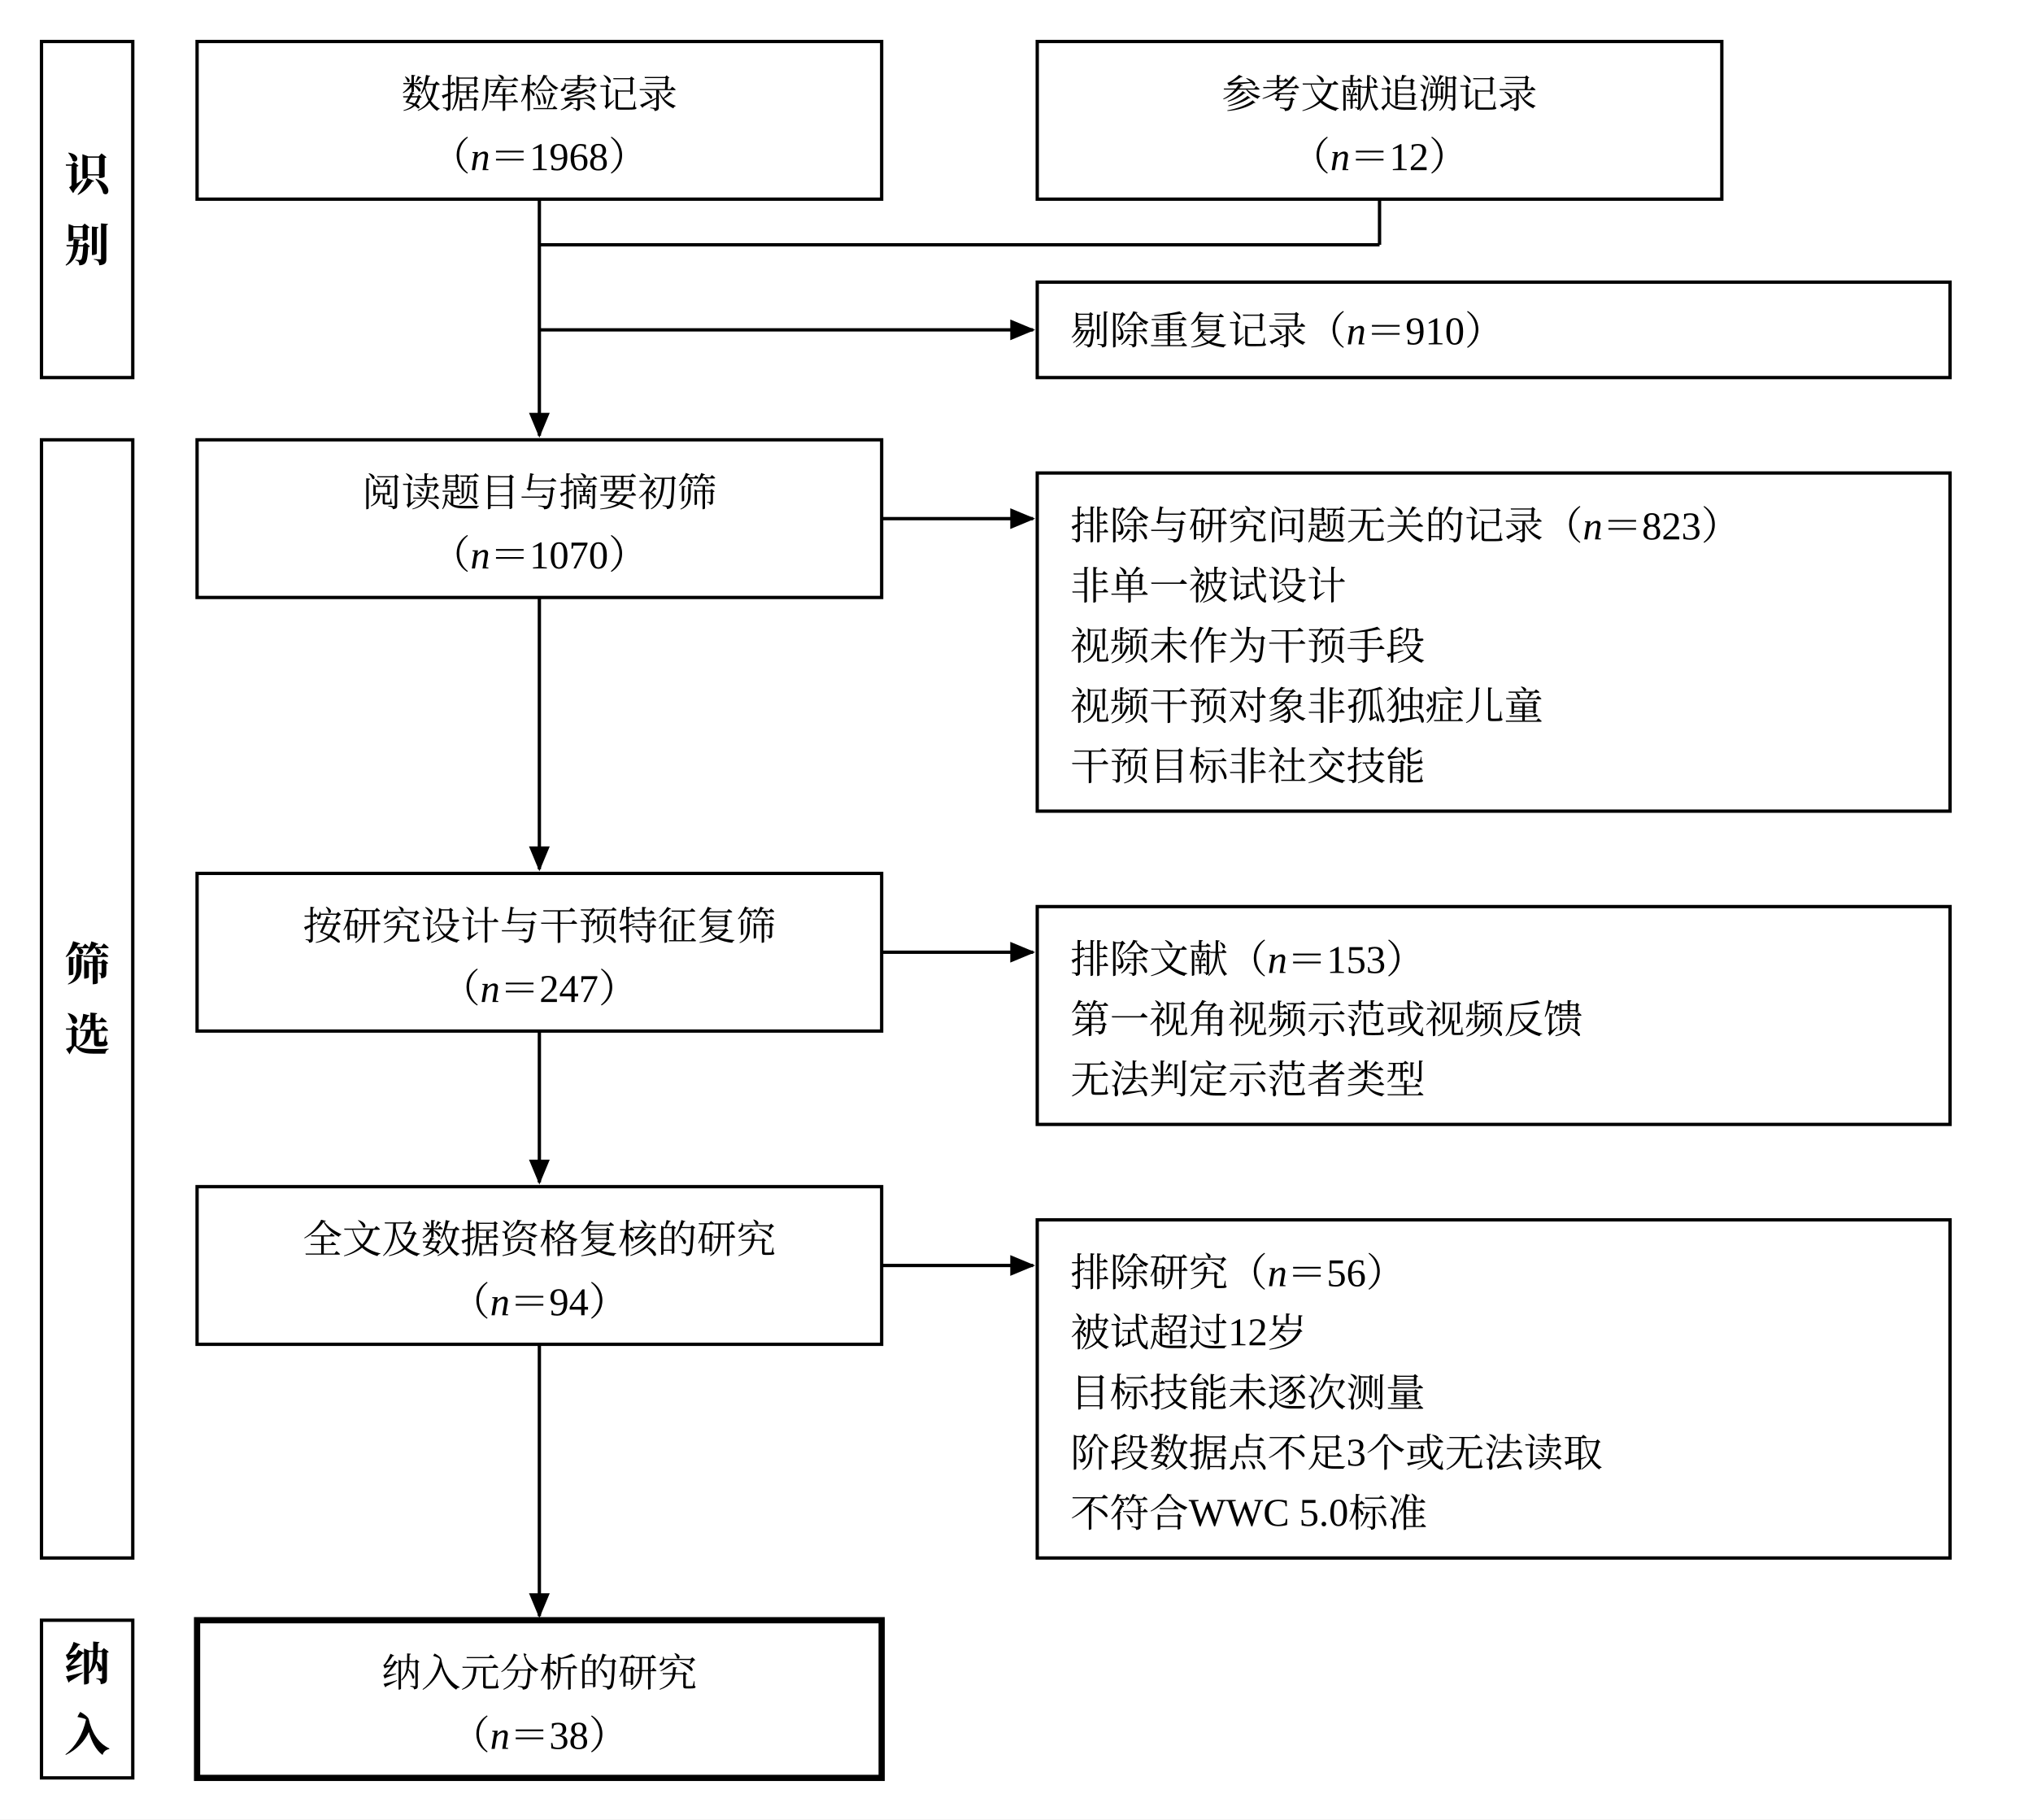
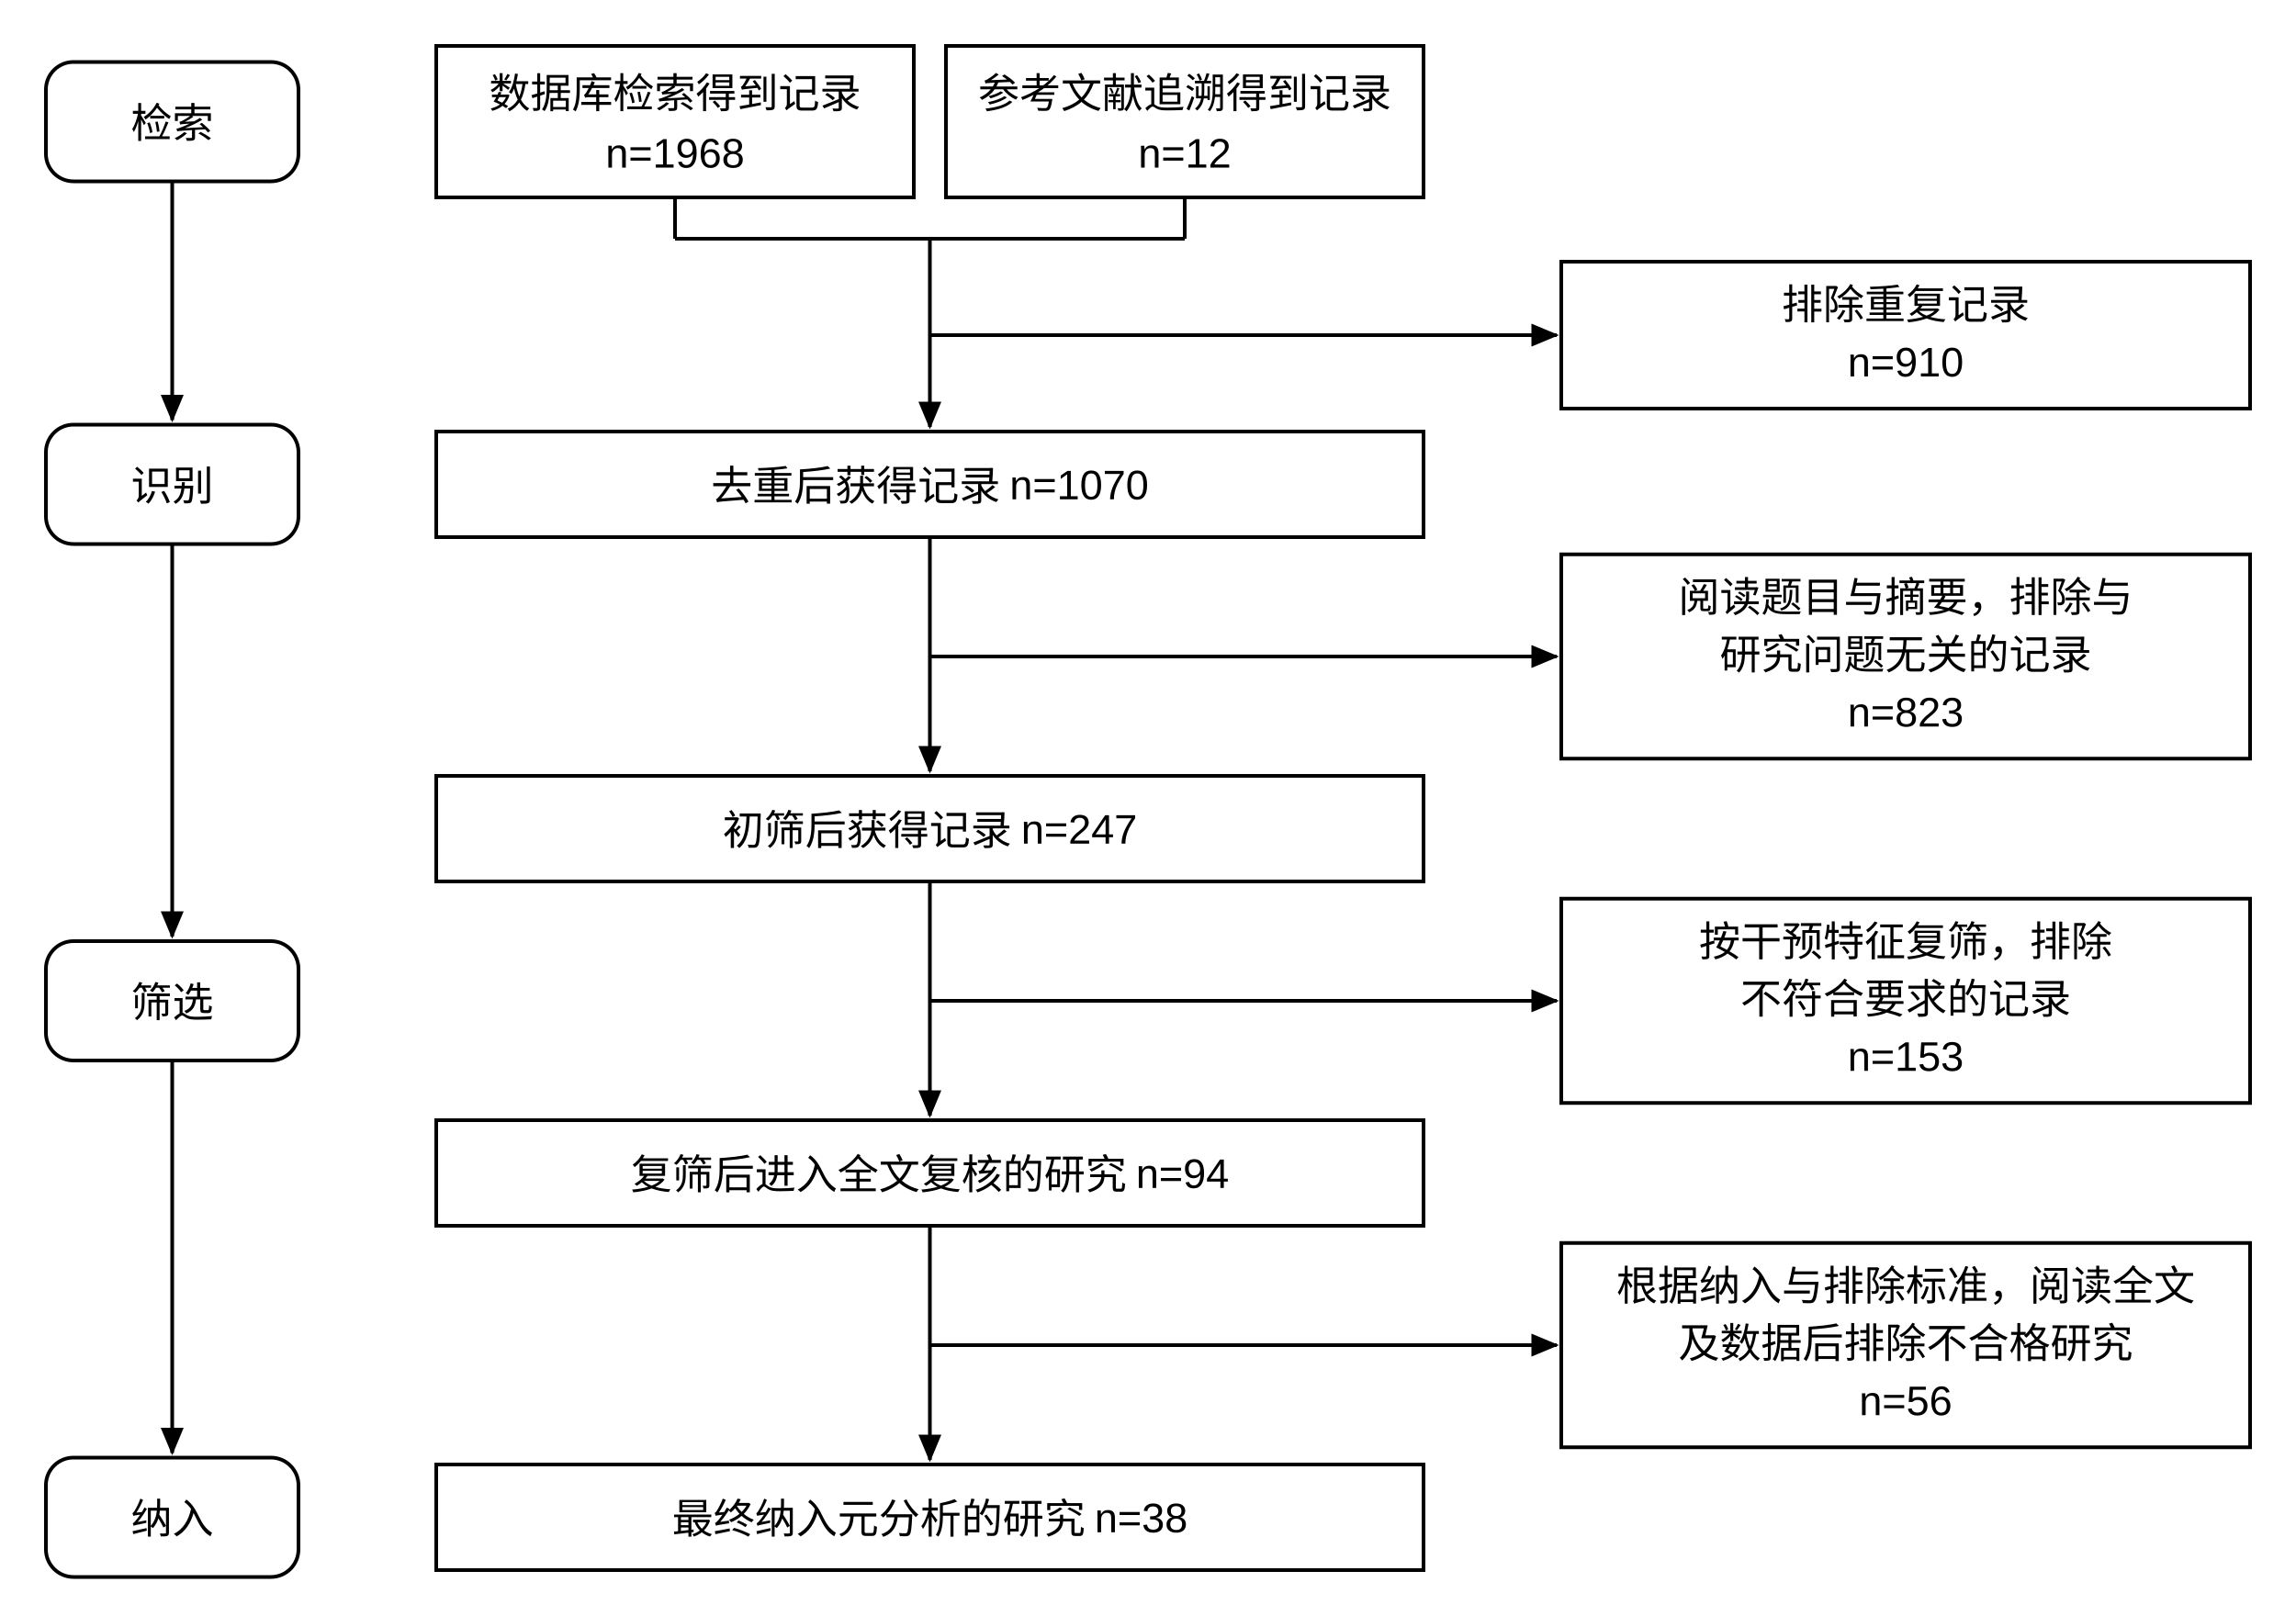
- <svg xmlns="http://www.w3.org/2000/svg" id="fig" width="980" height="877.0" viewBox="0 0 980 877.0">
+ <svg xmlns="http://www.w3.org/2000/svg" id="fig" width="1000" height="704" viewBox="0 0 1000 704">
  <style>
-   text{font-family:"Times New Roman","Liberation Serif","SimSun","宋体","Noto Serif CJK SC",serif;font-size:19px;fill:#000}
-   text.stage{font-size:22px;font-weight:bold}
+   text{font-family:Arial,"Liberation Sans","SimHei","黑体","Microsoft YaHei","Noto Sans CJK SC",sans-serif;font-size:18px;fill:#000}
  .box{fill:#fff;stroke:#000;stroke-width:1.6}
-   .thick{stroke-width:3}
  .ln,.ln0{stroke:#000;stroke-width:1.6;fill:none}
  .ln{marker-end:url(#ar)}
</style>
  <defs>
    <marker id="ar" markerUnits="userSpaceOnUse" markerWidth="12" markerHeight="10" refX="11" refY="5" orient="auto">
      <path d="M0,0 L12,5 L0,10 z" fill="#000" />
    </marker>
  </defs>
-   <rect width="980" height="877.0" fill="#fff" />
-   <rect class="box" x="95" y="20" width="330" height="76" />
-   <text x="260.0" y="52" text-anchor="middle">数据库检索记录</text>
-   <text x="260.0" y="82" text-anchor="middle">（<tspan font-style="italic">n</tspan>＝1968）</text>
-   <rect class="box" x="500" y="20" width="330" height="76" />
-   <text x="665.0" y="52" text-anchor="middle">参考文献追溯记录</text>
-   <text x="665.0" y="82" text-anchor="middle">（<tspan font-style="italic">n</tspan>＝12）</text>
-   <line class="ln0" x1="260.0" y1="96" x2="260.0" y2="118" />
-   <line class="ln0" x1="665.0" y1="96" x2="665.0" y2="118" />
-   <line class="ln0" x1="665.0" y1="118" x2="260.0" y2="118" />
-   <rect class="box" x="500" y="136" width="440" height="46" />
-   <text x="516" y="166">剔除重复记录（<tspan font-style="italic">n</tspan>＝910）</text>
-   <line class="ln" x1="260.0" y1="159.0" x2="498" y2="159.0" />
-   <line class="ln" x1="260.0" y1="118" x2="260.0" y2="210" />
-   <rect class="box" x="95" y="212" width="330" height="76" />
-   <text x="260.0" y="244" text-anchor="middle">阅读题目与摘要初筛</text>
-   <text x="260.0" y="274" text-anchor="middle">（<tspan font-style="italic">n</tspan>＝1070）</text>
-   <rect class="box" x="500" y="228.0" width="440" height="163" />
-   <text x="516" y="260.0">排除与研究问题无关的记录（<tspan font-style="italic">n</tspan>＝823）</text>
-   <text x="516" y="289.0">非单一被试设计</text>
-   <text x="516" y="318.0">视频未作为干预手段</text>
-   <text x="516" y="347.0">视频干预对象非孤独症儿童</text>
-   <text x="516" y="376.0">干预目标非社交技能</text>
-   <line class="ln" x1="425" y1="250.0" x2="498" y2="250.0" />
-   <line class="ln" x1="260.0" y1="288" x2="260.0" y2="419.0" />
-   <rect class="box" x="95" y="421.0" width="330" height="76" />
-   <text x="260.0" y="453.0" text-anchor="middle">按研究设计与干预特征复筛</text>
-   <text x="260.0" y="483.0" text-anchor="middle">（<tspan font-style="italic">n</tspan>＝247）</text>
-   <rect class="box" x="500" y="437.0" width="440" height="105" />
-   <text x="516" y="469.0">排除文献（<tspan font-style="italic">n</tspan>＝153）</text>
-   <text x="516" y="498.0">第一视角视频示范或视频反馈</text>
-   <text x="516" y="527.0">无法判定示范者类型</text>
-   <line class="ln" x1="425" y1="459.0" x2="498" y2="459.0" />
-   <line class="ln" x1="260.0" y1="497.0" x2="260.0" y2="570.0" />
-   <rect class="box" x="95" y="572.0" width="330" height="76" />
-   <text x="260.0" y="604.0" text-anchor="middle">全文及数据资格复核的研究</text>
-   <text x="260.0" y="634.0" text-anchor="middle">（<tspan font-style="italic">n</tspan>＝94）</text>
-   <rect class="box" x="500" y="588.0" width="440" height="163" />
-   <text x="516" y="620.0">排除研究（<tspan font-style="italic">n</tspan>＝56）</text>
-   <text x="516" y="649.0">被试超过12岁</text>
-   <text x="516" y="678.0">目标技能未逐次测量</text>
-   <text x="516" y="707.0">阶段数据点不足3个或无法读取</text>
-   <text x="516" y="736.0">不符合WWC 5.0标准</text>
-   <line class="ln" x1="425" y1="610.0" x2="498" y2="610.0" />
-   <line class="ln" x1="260.0" y1="648.0" x2="260.0" y2="779.0" />
-   <rect class="box thick" x="95" y="781.0" width="330" height="76" />
-   <text x="260.0" y="813.0" text-anchor="middle">纳入元分析的研究</text>
-   <text x="260.0" y="843.0" text-anchor="middle">（<tspan font-style="italic">n</tspan>＝38）</text>
-   <rect class="box" x="20" y="20" width="44" height="162" />
-   <text class="stage" x="42.0" y="92.0" text-anchor="middle">识</text>
-   <text class="stage" x="42.0" y="126.0" text-anchor="middle">别</text>
-   <rect class="box" x="20" y="212" width="44" height="539.0" />
-   <text class="stage" x="42.0" y="472.5" text-anchor="middle">筛</text>
-   <text class="stage" x="42.0" y="506.5" text-anchor="middle">选</text>
-   <rect class="box" x="20" y="781.0" width="44" height="76.0" />
-   <text class="stage" x="42.0" y="810.0" text-anchor="middle">纳</text>
-   <text class="stage" x="42.0" y="844.0" text-anchor="middle">入</text>
+   <rect width="1000" height="704" fill="#fff" />
+   <rect class="box" x="190" y="20" width="208" height="66" rx="0" />
+   <text x="294.0" y="47" text-anchor="middle">数据库检索得到记录</text>
+   <text x="294.0" y="73" text-anchor="middle">n=1968</text>
+   <rect class="box" x="412" y="20" width="208" height="66" rx="0" />
+   <text x="516.0" y="47" text-anchor="middle">参考文献追溯得到记录</text>
+   <text x="516.0" y="73" text-anchor="middle">n=12</text>
+   <line class="ln0" x1="294.0" y1="86" x2="294.0" y2="104" />
+   <line class="ln0" x1="516.0" y1="86" x2="516.0" y2="104" />
+   <line class="ln0" x1="294.0" y1="104" x2="516.0" y2="104" />
+   <line class="ln" x1="405.0" y1="104" x2="405.0" y2="186" />
+   <rect class="box" x="680" y="114.0" width="300" height="64" rx="0" />
+   <text x="830.0" y="139.0" text-anchor="middle">排除重复记录</text>
+   <text x="830.0" y="164.0" text-anchor="middle">n=910</text>
+   <line class="ln" x1="405.0" y1="146.0" x2="678" y2="146.0" />
+   <rect class="box" x="190" y="188" width="430" height="46" rx="0" />
+   <text x="405.0" y="218" text-anchor="middle">去重后获得记录 n=1070</text>
+   <line class="ln" x1="405.0" y1="234" x2="405.0" y2="336" />
+   <rect class="box" x="680" y="241.5" width="300" height="89" rx="0" />
+   <text x="830.0" y="266.5" text-anchor="middle">阅读题目与摘要，排除与</text>
+   <text x="830.0" y="291.5" text-anchor="middle">研究问题无关的记录</text>
+   <text x="830.0" y="316.5" text-anchor="middle">n=823</text>
+   <line class="ln" x1="405.0" y1="286.0" x2="678" y2="286.0" />
+   <rect class="box" x="190" y="338" width="430" height="46" rx="0" />
+   <text x="405.0" y="368" text-anchor="middle">初筛后获得记录 n=247</text>
+   <line class="ln" x1="405.0" y1="384" x2="405.0" y2="486" />
+   <rect class="box" x="680" y="391.5" width="300" height="89" rx="0" />
+   <text x="830.0" y="416.5" text-anchor="middle">按干预特征复筛，排除</text>
+   <text x="830.0" y="441.5" text-anchor="middle">不符合要求的记录</text>
+   <text x="830.0" y="466.5" text-anchor="middle">n=153</text>
+   <line class="ln" x1="405.0" y1="436.0" x2="678" y2="436.0" />
+   <rect class="box" x="190" y="488" width="430" height="46" rx="0" />
+   <text x="405.0" y="518" text-anchor="middle">复筛后进入全文复核的研究 n=94</text>
+   <line class="ln" x1="405.0" y1="534" x2="405.0" y2="636" />
+   <rect class="box" x="680" y="541.5" width="300" height="89" rx="0" />
+   <text x="830.0" y="566.5" text-anchor="middle">根据纳入与排除标准，阅读全文</text>
+   <text x="830.0" y="591.5" text-anchor="middle">及数据后排除不合格研究</text>
+   <text x="830.0" y="616.5" text-anchor="middle">n=56</text>
+   <line class="ln" x1="405.0" y1="586.0" x2="678" y2="586.0" />
+   <rect class="box" x="190" y="638" width="430" height="46" rx="0" />
+   <text x="405.0" y="668" text-anchor="middle">最终纳入元分析的研究 n=38</text>
+   <rect class="box" x="20" y="27.0" width="110" height="52" rx="12" />
+   <text x="75.0" y="60.0" text-anchor="middle">检索</text>
+   <line class="ln" x1="75.0" y1="79.0" x2="75.0" y2="183.0" />
+   <rect class="box" x="20" y="185.0" width="110" height="52" rx="12" />
+   <text x="75.0" y="218.0" text-anchor="middle">识别</text>
+   <line class="ln" x1="75.0" y1="237.0" x2="75.0" y2="408.0" />
+   <rect class="box" x="20" y="410.0" width="110" height="52" rx="12" />
+   <text x="75.0" y="443.0" text-anchor="middle">筛选</text>
+   <line class="ln" x1="75.0" y1="462.0" x2="75.0" y2="633.0" />
+   <rect class="box" x="20" y="635.0" width="110" height="52" rx="12" />
+   <text x="75.0" y="668.0" text-anchor="middle">纳入</text>
</svg>
